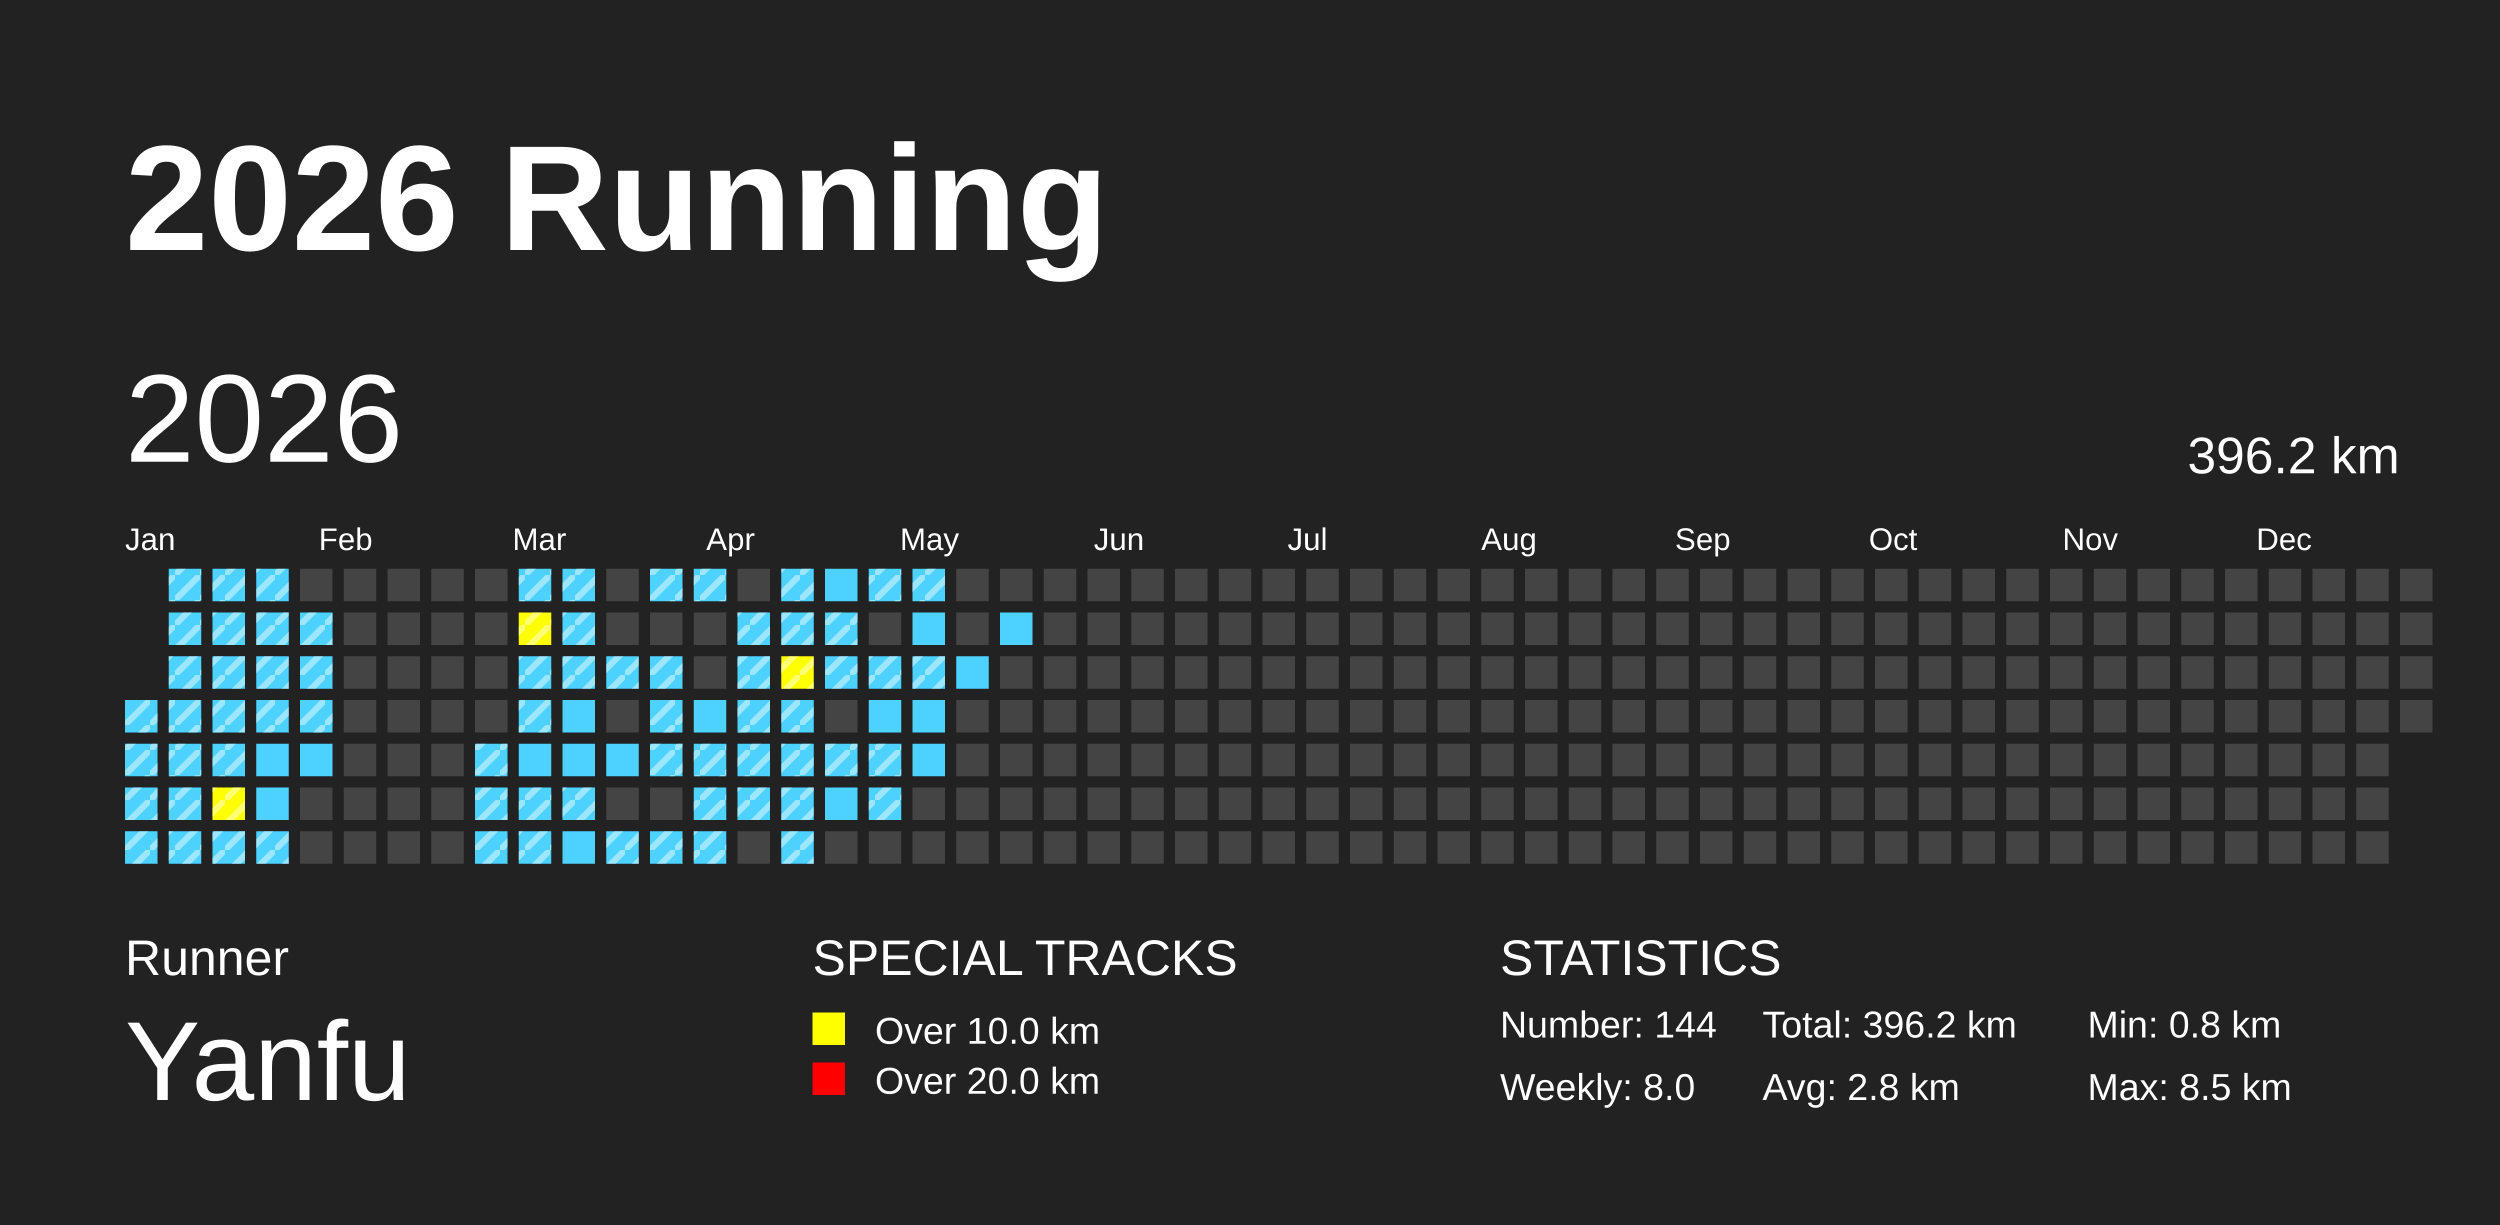
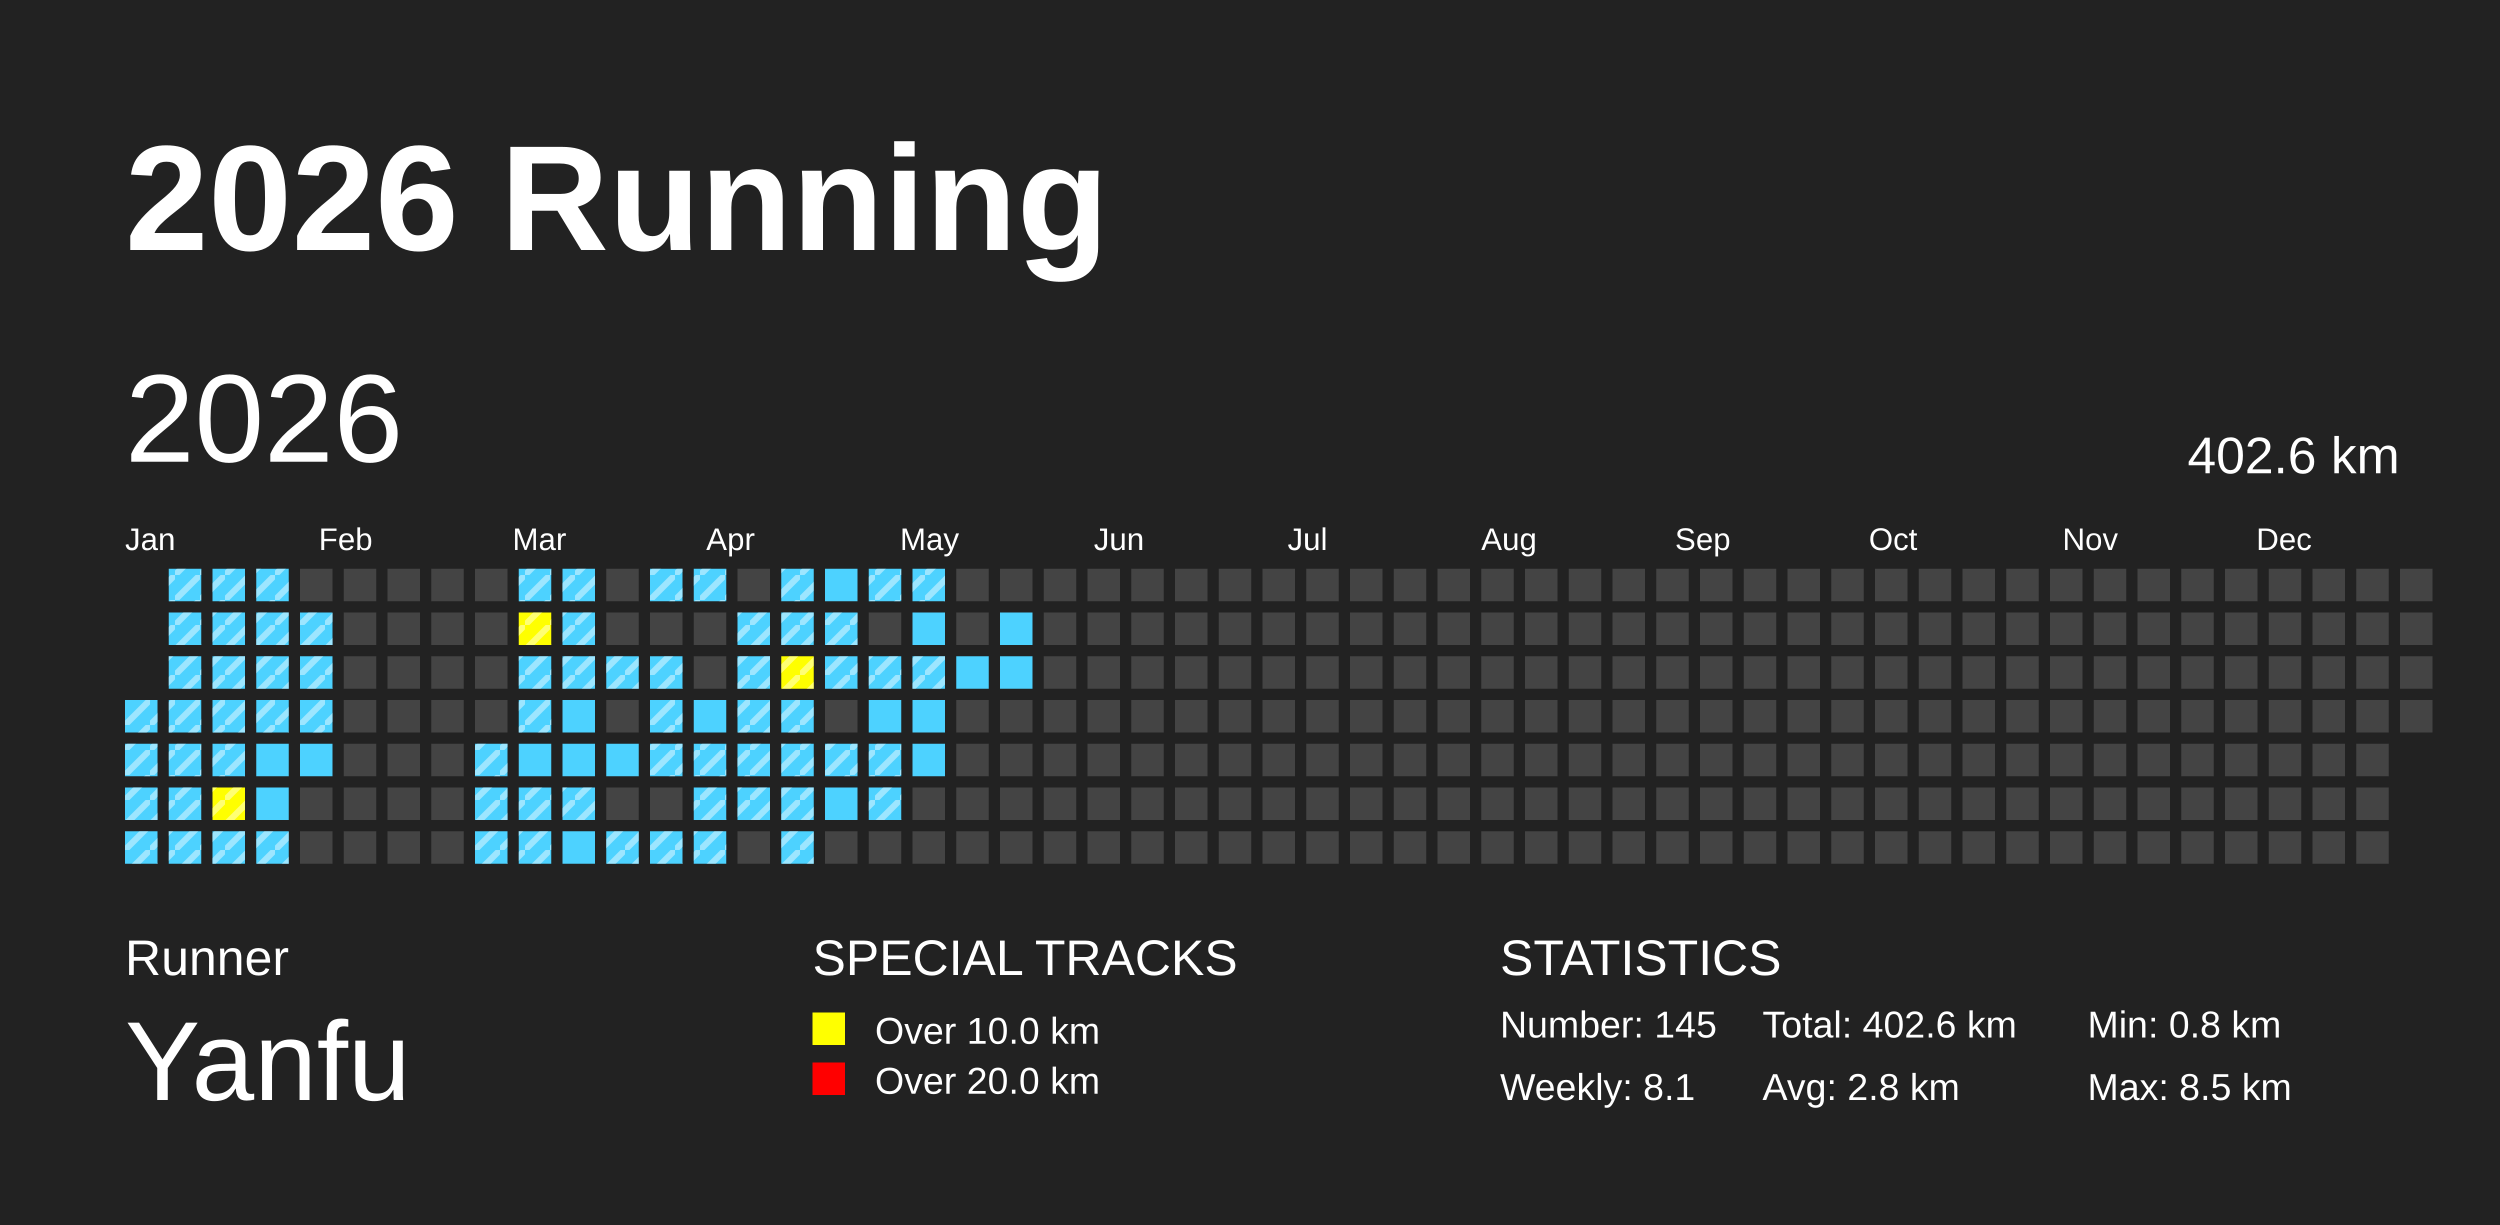
<svg xmlns="http://www.w3.org/2000/svg" baseProfile="full" height="98mm" version="1.1" viewBox="0,0,200,98" width="200mm">
  <defs>
    <pattern height="2" id="indoor-stripe" patternUnits="userSpaceOnUse" width="2">
      <line stroke="white" stroke-opacity="0.45" stroke-width="0.5" x1="0" x2="2" y1="2" y2="0" />
    </pattern>
  </defs>
  <rect fill="#222222" height="98" width="200" x="0" y="0" />
  <text fill="#FFFFFF" style="font-size:12px; font-family:Arial; font-weight:bold;" x="10" y="20">2026 Running</text>
  <text fill="#FFFFFF" style="font-size:4px; font-family:Arial" x="10" y="78">Runner</text>
  <text fill="#FFFFFF" style="font-size:9px; font-family:Arial" x="10" y="88">Yanfu</text>
  <text fill="#FFFFFF" style="font-size:4px; font-family:Arial" x="65" y="78">SPECIAL TRACKS</text>
  <rect fill="yellow" height="2.6" width="2.6" x="65" y="81" />
  <text fill="#FFFFFF" style="font-size:3px; font-family:Arial" x="70" y="83.5">Over 10.0 km</text>
  <rect fill="red" height="2.6" width="2.6" x="65" y="85" />
  <text fill="#FFFFFF" style="font-size:3px; font-family:Arial" x="70" y="87.5">Over 20.0 km</text>
  <text fill="#FFFFFF" style="font-size:4px; font-family:Arial" x="120" y="78">STATISTICS</text>
-   <text fill="#FFFFFF" style="font-size:3px; font-family:Arial" x="120" y="83">Number: 144</text>
-   <text fill="#FFFFFF" style="font-size:3px; font-family:Arial" x="120" y="88">Weekly: 8.0</text>
-   <text fill="#FFFFFF" style="font-size:3px; font-family:Arial" x="141" y="83">Total: 396.2 km</text>
+   <text fill="#FFFFFF" style="font-size:3px; font-family:Arial" x="120" y="83">Number: 145</text>
+   <text fill="#FFFFFF" style="font-size:3px; font-family:Arial" x="120" y="88">Weekly: 8.1</text>
+   <text fill="#FFFFFF" style="font-size:3px; font-family:Arial" x="141" y="83">Total: 402.6 km</text>
  <text fill="#FFFFFF" style="font-size:3px; font-family:Arial" x="141" y="88">Avg: 2.8 km</text>
  <text fill="#FFFFFF" style="font-size:3px; font-family:Arial" x="167" y="83">Min: 0.8 km</text>
  <text fill="#FFFFFF" style="font-size:3px; font-family:Arial" x="167" y="88">Max: 8.5 km</text>
  <text dominant-baseline="hanging" fill="#FFFFFF" style="font-size:10.0px; font-family:Arial;" x="10" y="30">2026</text>
-   <text dominant-baseline="hanging" fill="#FFFFFF" style="font-size:4.125px; font-family:Arial;" x="175" y="35">396.2 km</text>
+   <text dominant-baseline="hanging" fill="#FFFFFF" style="font-size:4.125px; font-family:Arial;" x="175" y="35">402.6 km</text>
  <text fill="#FFFFFF" style="font-size:2.5px; font-family:Arial" x="10.0" y="44">Jan</text>
  <text fill="#FFFFFF" style="font-size:2.5px; font-family:Arial" x="25.5" y="44">Feb</text>
  <text fill="#FFFFFF" style="font-size:2.5px; font-family:Arial" x="41.0" y="44">Mar</text>
  <text fill="#FFFFFF" style="font-size:2.5px; font-family:Arial" x="56.5" y="44">Apr</text>
  <text fill="#FFFFFF" style="font-size:2.5px; font-family:Arial" x="72.0" y="44">May</text>
  <text fill="#FFFFFF" style="font-size:2.5px; font-family:Arial" x="87.5" y="44">Jun</text>
  <text fill="#FFFFFF" style="font-size:2.5px; font-family:Arial" x="103.0" y="44">Jul</text>
  <text fill="#FFFFFF" style="font-size:2.5px; font-family:Arial" x="118.5" y="44">Aug</text>
  <text fill="#FFFFFF" style="font-size:2.5px; font-family:Arial" x="134.0" y="44">Sep</text>
  <text fill="#FFFFFF" style="font-size:2.5px; font-family:Arial" x="149.5" y="44">Oct</text>
  <text fill="#FFFFFF" style="font-size:2.5px; font-family:Arial" x="165.0" y="44">Nov</text>
  <text fill="#FFFFFF" style="font-size:2.5px; font-family:Arial" x="180.5" y="44">Dec</text>
  <rect fill="#4DD2FF" height="2.6" width="2.6" x="10.0" y="56.0" />
  <rect fill="url(#indoor-stripe)" height="2.6" width="2.6" x="10.0" y="56.0" />
  <rect fill="#4DD2FF" height="2.6" width="2.6" x="10.0" y="59.5" />
  <rect fill="url(#indoor-stripe)" height="2.6" width="2.6" x="10.0" y="59.5" />
  <rect fill="#4DD2FF" height="2.6" width="2.6" x="10.0" y="63.0" />
  <rect fill="url(#indoor-stripe)" height="2.6" width="2.6" x="10.0" y="63.0" />
  <rect fill="#4DD2FF" height="2.6" width="2.6" x="10.0" y="66.5" />
  <rect fill="url(#indoor-stripe)" height="2.6" width="2.6" x="10.0" y="66.5" />
  <rect fill="#4DD2FF" height="2.6" width="2.6" x="13.5" y="45.5" />
  <rect fill="url(#indoor-stripe)" height="2.6" width="2.6" x="13.5" y="45.5" />
  <rect fill="#4DD2FF" height="2.6" width="2.6" x="13.5" y="49.0" />
  <rect fill="url(#indoor-stripe)" height="2.6" width="2.6" x="13.5" y="49.0" />
  <rect fill="#4DD2FF" height="2.6" width="2.6" x="13.5" y="52.5" />
  <rect fill="url(#indoor-stripe)" height="2.6" width="2.6" x="13.5" y="52.5" />
  <rect fill="#4DD2FF" height="2.6" width="2.6" x="13.5" y="56.0" />
  <rect fill="url(#indoor-stripe)" height="2.6" width="2.6" x="13.5" y="56.0" />
  <rect fill="#4DD2FF" height="2.6" width="2.6" x="13.5" y="59.5" />
  <rect fill="url(#indoor-stripe)" height="2.6" width="2.6" x="13.5" y="59.5" />
  <rect fill="#4DD2FF" height="2.6" width="2.6" x="13.5" y="63.0" />
  <rect fill="url(#indoor-stripe)" height="2.6" width="2.6" x="13.5" y="63.0" />
  <rect fill="#4DD2FF" height="2.6" width="2.6" x="13.5" y="66.5" />
  <rect fill="url(#indoor-stripe)" height="2.6" width="2.6" x="13.5" y="66.5" />
  <rect fill="#4DD2FF" height="2.6" width="2.6" x="17.0" y="45.5" />
  <rect fill="url(#indoor-stripe)" height="2.6" width="2.6" x="17.0" y="45.5" />
  <rect fill="#4DD2FF" height="2.6" width="2.6" x="17.0" y="49.0" />
  <rect fill="url(#indoor-stripe)" height="2.6" width="2.6" x="17.0" y="49.0" />
  <rect fill="#4DD2FF" height="2.6" width="2.6" x="17.0" y="52.5" />
  <rect fill="url(#indoor-stripe)" height="2.6" width="2.6" x="17.0" y="52.5" />
  <rect fill="#4DD2FF" height="2.6" width="2.6" x="17.0" y="56.0" />
  <rect fill="url(#indoor-stripe)" height="2.6" width="2.6" x="17.0" y="56.0" />
  <rect fill="#4DD2FF" height="2.6" width="2.6" x="17.0" y="59.5" />
  <rect fill="url(#indoor-stripe)" height="2.6" width="2.6" x="17.0" y="59.5" />
  <rect fill="yellow" height="2.6" width="2.6" x="17.0" y="63.0" />
  <rect fill="url(#indoor-stripe)" height="2.6" width="2.6" x="17.0" y="63.0" />
  <rect fill="#4DD2FF" height="2.6" width="2.6" x="17.0" y="66.5" />
  <rect fill="url(#indoor-stripe)" height="2.6" width="2.6" x="17.0" y="66.5" />
  <rect fill="#4DD2FF" height="2.6" width="2.6" x="20.5" y="45.5" />
  <rect fill="url(#indoor-stripe)" height="2.6" width="2.6" x="20.5" y="45.5" />
  <rect fill="#4DD2FF" height="2.6" width="2.6" x="20.5" y="49.0" />
  <rect fill="url(#indoor-stripe)" height="2.6" width="2.6" x="20.5" y="49.0" />
  <rect fill="#4DD2FF" height="2.6" width="2.6" x="20.5" y="52.5" />
  <rect fill="url(#indoor-stripe)" height="2.6" width="2.6" x="20.5" y="52.5" />
  <rect fill="#4DD2FF" height="2.6" width="2.6" x="20.5" y="56.0" />
  <rect fill="url(#indoor-stripe)" height="2.6" width="2.6" x="20.5" y="56.0" />
  <rect fill="#4DD2FF" height="2.6" width="2.6" x="20.5" y="59.5" />
  <rect fill="#4DD2FF" height="2.6" width="2.6" x="20.5" y="63.0" />
  <rect fill="#4DD2FF" height="2.6" width="2.6" x="20.5" y="66.5" />
  <rect fill="url(#indoor-stripe)" height="2.6" width="2.6" x="20.5" y="66.5" />
  <rect fill="#444444" height="2.6" width="2.6" x="24.0" y="45.5" />
  <rect fill="#4DD2FF" height="2.6" width="2.6" x="24.0" y="49.0" />
  <rect fill="url(#indoor-stripe)" height="2.6" width="2.6" x="24.0" y="49.0" />
  <rect fill="#4DD2FF" height="2.6" width="2.6" x="24.0" y="52.5" />
  <rect fill="url(#indoor-stripe)" height="2.6" width="2.6" x="24.0" y="52.5" />
  <rect fill="#4DD2FF" height="2.6" width="2.6" x="24.0" y="56.0" />
  <rect fill="url(#indoor-stripe)" height="2.6" width="2.6" x="24.0" y="56.0" />
  <rect fill="#4DD2FF" height="2.6" width="2.6" x="24.0" y="59.5" />
  <rect fill="#444444" height="2.6" width="2.6" x="24.0" y="63.0" />
  <rect fill="#444444" height="2.6" width="2.6" x="24.0" y="66.5" />
  <rect fill="#444444" height="2.6" width="2.6" x="27.5" y="45.5" />
  <rect fill="#444444" height="2.6" width="2.6" x="27.5" y="49.0" />
  <rect fill="#444444" height="2.6" width="2.6" x="27.5" y="52.5" />
  <rect fill="#444444" height="2.6" width="2.6" x="27.5" y="56.0" />
  <rect fill="#444444" height="2.6" width="2.6" x="27.5" y="59.5" />
  <rect fill="#444444" height="2.6" width="2.6" x="27.5" y="63.0" />
  <rect fill="#444444" height="2.6" width="2.6" x="27.5" y="66.5" />
  <rect fill="#444444" height="2.6" width="2.6" x="31.0" y="45.5" />
  <rect fill="#444444" height="2.6" width="2.6" x="31.0" y="49.0" />
  <rect fill="#444444" height="2.6" width="2.6" x="31.0" y="52.5" />
  <rect fill="#444444" height="2.6" width="2.6" x="31.0" y="56.0" />
  <rect fill="#444444" height="2.6" width="2.6" x="31.0" y="59.5" />
  <rect fill="#444444" height="2.6" width="2.6" x="31.0" y="63.0" />
  <rect fill="#444444" height="2.6" width="2.6" x="31.0" y="66.5" />
  <rect fill="#444444" height="2.6" width="2.6" x="34.5" y="45.5" />
  <rect fill="#444444" height="2.6" width="2.6" x="34.5" y="49.0" />
  <rect fill="#444444" height="2.6" width="2.6" x="34.5" y="52.5" />
  <rect fill="#444444" height="2.6" width="2.6" x="34.5" y="56.0" />
  <rect fill="#444444" height="2.6" width="2.6" x="34.5" y="59.5" />
  <rect fill="#444444" height="2.6" width="2.6" x="34.5" y="63.0" />
  <rect fill="#444444" height="2.6" width="2.6" x="34.5" y="66.5" />
  <rect fill="#444444" height="2.6" width="2.6" x="38.0" y="45.5" />
  <rect fill="#444444" height="2.6" width="2.6" x="38.0" y="49.0" />
  <rect fill="#444444" height="2.6" width="2.6" x="38.0" y="52.5" />
  <rect fill="#444444" height="2.6" width="2.6" x="38.0" y="56.0" />
  <rect fill="#4DD2FF" height="2.6" width="2.6" x="38.0" y="59.5" />
  <rect fill="url(#indoor-stripe)" height="2.6" width="2.6" x="38.0" y="59.5" />
  <rect fill="#4DD2FF" height="2.6" width="2.6" x="38.0" y="63.0" />
  <rect fill="url(#indoor-stripe)" height="2.6" width="2.6" x="38.0" y="63.0" />
  <rect fill="#4DD2FF" height="2.6" width="2.6" x="38.0" y="66.5" />
  <rect fill="url(#indoor-stripe)" height="2.6" width="2.6" x="38.0" y="66.5" />
  <rect fill="#4DD2FF" height="2.6" width="2.6" x="41.5" y="45.5" />
  <rect fill="url(#indoor-stripe)" height="2.6" width="2.6" x="41.5" y="45.5" />
  <rect fill="yellow" height="2.6" width="2.6" x="41.5" y="49.0" />
  <rect fill="url(#indoor-stripe)" height="2.6" width="2.6" x="41.5" y="49.0" />
  <rect fill="#4DD2FF" height="2.6" width="2.6" x="41.5" y="52.5" />
  <rect fill="url(#indoor-stripe)" height="2.6" width="2.6" x="41.5" y="52.5" />
  <rect fill="#4DD2FF" height="2.6" width="2.6" x="41.5" y="56.0" />
  <rect fill="url(#indoor-stripe)" height="2.6" width="2.6" x="41.5" y="56.0" />
  <rect fill="#4DD2FF" height="2.6" width="2.6" x="41.5" y="59.5" />
  <rect fill="#4DD2FF" height="2.6" width="2.6" x="41.5" y="63.0" />
  <rect fill="url(#indoor-stripe)" height="2.6" width="2.6" x="41.5" y="63.0" />
  <rect fill="#4DD2FF" height="2.6" width="2.6" x="41.5" y="66.5" />
  <rect fill="url(#indoor-stripe)" height="2.6" width="2.6" x="41.5" y="66.5" />
  <rect fill="#4DD2FF" height="2.6" width="2.6" x="45.0" y="45.5" />
  <rect fill="url(#indoor-stripe)" height="2.6" width="2.6" x="45.0" y="45.5" />
  <rect fill="#4DD2FF" height="2.6" width="2.6" x="45.0" y="49.0" />
  <rect fill="url(#indoor-stripe)" height="2.6" width="2.6" x="45.0" y="49.0" />
  <rect fill="#4DD2FF" height="2.6" width="2.6" x="45.0" y="52.5" />
  <rect fill="url(#indoor-stripe)" height="2.6" width="2.6" x="45.0" y="52.5" />
  <rect fill="#4DD2FF" height="2.6" width="2.6" x="45.0" y="56.0" />
  <rect fill="#4DD2FF" height="2.6" width="2.6" x="45.0" y="59.5" />
  <rect fill="#4DD2FF" height="2.6" width="2.6" x="45.0" y="63.0" />
  <rect fill="url(#indoor-stripe)" height="2.6" width="2.6" x="45.0" y="63.0" />
  <rect fill="#4DD2FF" height="2.6" width="2.6" x="45.0" y="66.5" />
  <rect fill="#444444" height="2.6" width="2.6" x="48.5" y="45.5" />
  <rect fill="#444444" height="2.6" width="2.6" x="48.5" y="49.0" />
  <rect fill="#4DD2FF" height="2.6" width="2.6" x="48.5" y="52.5" />
  <rect fill="url(#indoor-stripe)" height="2.6" width="2.6" x="48.5" y="52.5" />
  <rect fill="#444444" height="2.6" width="2.6" x="48.5" y="56.0" />
  <rect fill="#4DD2FF" height="2.6" width="2.6" x="48.5" y="59.5" />
  <rect fill="#444444" height="2.6" width="2.6" x="48.5" y="63.0" />
  <rect fill="#4DD2FF" height="2.6" width="2.6" x="48.5" y="66.5" />
  <rect fill="url(#indoor-stripe)" height="2.6" width="2.6" x="48.5" y="66.5" />
  <rect fill="#4DD2FF" height="2.6" width="2.6" x="52.0" y="45.5" />
  <rect fill="url(#indoor-stripe)" height="2.6" width="2.6" x="52.0" y="45.5" />
  <rect fill="#444444" height="2.6" width="2.6" x="52.0" y="49.0" />
  <rect fill="#4DD2FF" height="2.6" width="2.6" x="52.0" y="52.5" />
  <rect fill="url(#indoor-stripe)" height="2.6" width="2.6" x="52.0" y="52.5" />
  <rect fill="#4DD2FF" height="2.6" width="2.6" x="52.0" y="56.0" />
  <rect fill="url(#indoor-stripe)" height="2.6" width="2.6" x="52.0" y="56.0" />
  <rect fill="#4DD2FF" height="2.6" width="2.6" x="52.0" y="59.5" />
  <rect fill="url(#indoor-stripe)" height="2.6" width="2.6" x="52.0" y="59.5" />
  <rect fill="#444444" height="2.6" width="2.6" x="52.0" y="63.0" />
  <rect fill="#4DD2FF" height="2.6" width="2.6" x="52.0" y="66.5" />
  <rect fill="url(#indoor-stripe)" height="2.6" width="2.6" x="52.0" y="66.5" />
  <rect fill="#4DD2FF" height="2.6" width="2.6" x="55.5" y="45.5" />
  <rect fill="url(#indoor-stripe)" height="2.6" width="2.6" x="55.5" y="45.5" />
  <rect fill="#444444" height="2.6" width="2.6" x="55.5" y="49.0" />
  <rect fill="#444444" height="2.6" width="2.6" x="55.5" y="52.5" />
  <rect fill="#4DD2FF" height="2.6" width="2.6" x="55.5" y="56.0" />
  <rect fill="#4DD2FF" height="2.6" width="2.6" x="55.5" y="59.5" />
  <rect fill="url(#indoor-stripe)" height="2.6" width="2.6" x="55.5" y="59.5" />
  <rect fill="#4DD2FF" height="2.6" width="2.6" x="55.5" y="63.0" />
  <rect fill="url(#indoor-stripe)" height="2.6" width="2.6" x="55.5" y="63.0" />
  <rect fill="#4DD2FF" height="2.6" width="2.6" x="55.5" y="66.5" />
  <rect fill="url(#indoor-stripe)" height="2.6" width="2.6" x="55.5" y="66.5" />
  <rect fill="#444444" height="2.6" width="2.6" x="59.0" y="45.5" />
  <rect fill="#4DD2FF" height="2.6" width="2.6" x="59.0" y="49.0" />
  <rect fill="url(#indoor-stripe)" height="2.6" width="2.6" x="59.0" y="49.0" />
  <rect fill="#4DD2FF" height="2.6" width="2.6" x="59.0" y="52.5" />
  <rect fill="url(#indoor-stripe)" height="2.6" width="2.6" x="59.0" y="52.5" />
  <rect fill="#4DD2FF" height="2.6" width="2.6" x="59.0" y="56.0" />
  <rect fill="url(#indoor-stripe)" height="2.6" width="2.6" x="59.0" y="56.0" />
  <rect fill="#4DD2FF" height="2.6" width="2.6" x="59.0" y="59.5" />
  <rect fill="url(#indoor-stripe)" height="2.6" width="2.6" x="59.0" y="59.5" />
  <rect fill="#4DD2FF" height="2.6" width="2.6" x="59.0" y="63.0" />
  <rect fill="url(#indoor-stripe)" height="2.6" width="2.6" x="59.0" y="63.0" />
  <rect fill="#444444" height="2.6" width="2.6" x="59.0" y="66.5" />
  <rect fill="#4DD2FF" height="2.6" width="2.6" x="62.5" y="45.5" />
  <rect fill="url(#indoor-stripe)" height="2.6" width="2.6" x="62.5" y="45.5" />
  <rect fill="#4DD2FF" height="2.6" width="2.6" x="62.5" y="49.0" />
  <rect fill="url(#indoor-stripe)" height="2.6" width="2.6" x="62.5" y="49.0" />
  <rect fill="yellow" height="2.6" width="2.6" x="62.5" y="52.5" />
  <rect fill="url(#indoor-stripe)" height="2.6" width="2.6" x="62.5" y="52.5" />
  <rect fill="#4DD2FF" height="2.6" width="2.6" x="62.5" y="56.0" />
  <rect fill="url(#indoor-stripe)" height="2.6" width="2.6" x="62.5" y="56.0" />
  <rect fill="#4DD2FF" height="2.6" width="2.6" x="62.5" y="59.5" />
  <rect fill="url(#indoor-stripe)" height="2.6" width="2.6" x="62.5" y="59.5" />
  <rect fill="#4DD2FF" height="2.6" width="2.6" x="62.5" y="63.0" />
  <rect fill="url(#indoor-stripe)" height="2.6" width="2.6" x="62.5" y="63.0" />
  <rect fill="#4DD2FF" height="2.6" width="2.6" x="62.5" y="66.5" />
  <rect fill="url(#indoor-stripe)" height="2.6" width="2.6" x="62.5" y="66.5" />
  <rect fill="#4DD2FF" height="2.6" width="2.6" x="66.0" y="45.5" />
  <rect fill="#4DD2FF" height="2.6" width="2.6" x="66.0" y="49.0" />
  <rect fill="url(#indoor-stripe)" height="2.6" width="2.6" x="66.0" y="49.0" />
  <rect fill="#4DD2FF" height="2.6" width="2.6" x="66.0" y="52.5" />
  <rect fill="url(#indoor-stripe)" height="2.6" width="2.6" x="66.0" y="52.5" />
  <rect fill="#444444" height="2.6" width="2.6" x="66.0" y="56.0" />
  <rect fill="#4DD2FF" height="2.6" width="2.6" x="66.0" y="59.5" />
  <rect fill="url(#indoor-stripe)" height="2.6" width="2.6" x="66.0" y="59.5" />
  <rect fill="#4DD2FF" height="2.6" width="2.6" x="66.0" y="63.0" />
  <rect fill="#444444" height="2.6" width="2.6" x="66.0" y="66.5" />
  <rect fill="#4DD2FF" height="2.6" width="2.6" x="69.5" y="45.5" />
  <rect fill="url(#indoor-stripe)" height="2.6" width="2.6" x="69.5" y="45.5" />
  <rect fill="#444444" height="2.6" width="2.6" x="69.5" y="49.0" />
  <rect fill="#4DD2FF" height="2.6" width="2.6" x="69.5" y="52.5" />
  <rect fill="url(#indoor-stripe)" height="2.6" width="2.6" x="69.5" y="52.5" />
  <rect fill="#4DD2FF" height="2.6" width="2.6" x="69.5" y="56.0" />
  <rect fill="#4DD2FF" height="2.6" width="2.6" x="69.5" y="59.5" />
  <rect fill="url(#indoor-stripe)" height="2.6" width="2.6" x="69.5" y="59.5" />
  <rect fill="#4DD2FF" height="2.6" width="2.6" x="69.5" y="63.0" />
  <rect fill="url(#indoor-stripe)" height="2.6" width="2.6" x="69.5" y="63.0" />
  <rect fill="#444444" height="2.6" width="2.6" x="69.5" y="66.5" />
  <rect fill="#4DD2FF" height="2.6" width="2.6" x="73.0" y="45.5" />
  <rect fill="url(#indoor-stripe)" height="2.6" width="2.6" x="73.0" y="45.5" />
  <rect fill="#4DD2FF" height="2.6" width="2.6" x="73.0" y="49.0" />
  <rect fill="#4DD2FF" height="2.6" width="2.6" x="73.0" y="52.5" />
  <rect fill="url(#indoor-stripe)" height="2.6" width="2.6" x="73.0" y="52.5" />
  <rect fill="#4DD2FF" height="2.6" width="2.6" x="73.0" y="56.0" />
  <rect fill="#4DD2FF" height="2.6" width="2.6" x="73.0" y="59.5" />
  <rect fill="#444444" height="2.6" width="2.6" x="73.0" y="63.0" />
  <rect fill="#444444" height="2.6" width="2.6" x="73.0" y="66.5" />
  <rect fill="#444444" height="2.6" width="2.6" x="76.5" y="45.5" />
  <rect fill="#444444" height="2.6" width="2.6" x="76.5" y="49.0" />
  <rect fill="#4DD2FF" height="2.6" width="2.6" x="76.5" y="52.5" />
  <rect fill="#444444" height="2.6" width="2.6" x="76.5" y="56.0" />
  <rect fill="#444444" height="2.6" width="2.6" x="76.5" y="59.5" />
  <rect fill="#444444" height="2.6" width="2.6" x="76.5" y="63.0" />
  <rect fill="#444444" height="2.6" width="2.6" x="76.5" y="66.5" />
  <rect fill="#444444" height="2.6" width="2.6" x="80.0" y="45.5" />
  <rect fill="#4DD2FF" height="2.6" width="2.6" x="80.0" y="49.0" />
-   <rect fill="#444444" height="2.6" width="2.6" x="80.0" y="52.5" />
+   <rect fill="#4DD2FF" height="2.6" width="2.6" x="80.0" y="52.5" />
  <rect fill="#444444" height="2.6" width="2.6" x="80.0" y="56.0" />
  <rect fill="#444444" height="2.6" width="2.6" x="80.0" y="59.5" />
  <rect fill="#444444" height="2.6" width="2.6" x="80.0" y="63.0" />
  <rect fill="#444444" height="2.6" width="2.6" x="80.0" y="66.5" />
  <rect fill="#444444" height="2.6" width="2.6" x="83.5" y="45.5" />
  <rect fill="#444444" height="2.6" width="2.6" x="83.5" y="49.0" />
  <rect fill="#444444" height="2.6" width="2.6" x="83.5" y="52.5" />
  <rect fill="#444444" height="2.6" width="2.6" x="83.5" y="56.0" />
  <rect fill="#444444" height="2.6" width="2.6" x="83.5" y="59.5" />
  <rect fill="#444444" height="2.6" width="2.6" x="83.5" y="63.0" />
  <rect fill="#444444" height="2.6" width="2.6" x="83.5" y="66.5" />
  <rect fill="#444444" height="2.6" width="2.6" x="87.0" y="45.5" />
  <rect fill="#444444" height="2.6" width="2.6" x="87.0" y="49.0" />
  <rect fill="#444444" height="2.6" width="2.6" x="87.0" y="52.5" />
  <rect fill="#444444" height="2.6" width="2.6" x="87.0" y="56.0" />
  <rect fill="#444444" height="2.6" width="2.6" x="87.0" y="59.5" />
  <rect fill="#444444" height="2.6" width="2.6" x="87.0" y="63.0" />
  <rect fill="#444444" height="2.6" width="2.6" x="87.0" y="66.5" />
  <rect fill="#444444" height="2.6" width="2.6" x="90.5" y="45.5" />
  <rect fill="#444444" height="2.6" width="2.6" x="90.5" y="49.0" />
  <rect fill="#444444" height="2.6" width="2.6" x="90.5" y="52.5" />
  <rect fill="#444444" height="2.6" width="2.6" x="90.5" y="56.0" />
  <rect fill="#444444" height="2.6" width="2.6" x="90.5" y="59.5" />
  <rect fill="#444444" height="2.6" width="2.6" x="90.5" y="63.0" />
  <rect fill="#444444" height="2.6" width="2.6" x="90.5" y="66.5" />
  <rect fill="#444444" height="2.6" width="2.6" x="94.0" y="45.5" />
  <rect fill="#444444" height="2.6" width="2.6" x="94.0" y="49.0" />
  <rect fill="#444444" height="2.6" width="2.6" x="94.0" y="52.5" />
  <rect fill="#444444" height="2.6" width="2.6" x="94.0" y="56.0" />
  <rect fill="#444444" height="2.6" width="2.6" x="94.0" y="59.5" />
  <rect fill="#444444" height="2.6" width="2.6" x="94.0" y="63.0" />
  <rect fill="#444444" height="2.6" width="2.6" x="94.0" y="66.5" />
  <rect fill="#444444" height="2.6" width="2.6" x="97.5" y="45.5" />
  <rect fill="#444444" height="2.6" width="2.6" x="97.5" y="49.0" />
  <rect fill="#444444" height="2.6" width="2.6" x="97.5" y="52.5" />
  <rect fill="#444444" height="2.6" width="2.6" x="97.5" y="56.0" />
  <rect fill="#444444" height="2.6" width="2.6" x="97.5" y="59.5" />
  <rect fill="#444444" height="2.6" width="2.6" x="97.5" y="63.0" />
  <rect fill="#444444" height="2.6" width="2.6" x="97.5" y="66.5" />
  <rect fill="#444444" height="2.6" width="2.6" x="101.0" y="45.5" />
  <rect fill="#444444" height="2.6" width="2.6" x="101.0" y="49.0" />
  <rect fill="#444444" height="2.6" width="2.6" x="101.0" y="52.5" />
  <rect fill="#444444" height="2.6" width="2.6" x="101.0" y="56.0" />
  <rect fill="#444444" height="2.6" width="2.6" x="101.0" y="59.5" />
  <rect fill="#444444" height="2.6" width="2.6" x="101.0" y="63.0" />
  <rect fill="#444444" height="2.6" width="2.6" x="101.0" y="66.5" />
  <rect fill="#444444" height="2.6" width="2.6" x="104.5" y="45.5" />
  <rect fill="#444444" height="2.6" width="2.6" x="104.5" y="49.0" />
  <rect fill="#444444" height="2.6" width="2.6" x="104.5" y="52.5" />
  <rect fill="#444444" height="2.6" width="2.6" x="104.5" y="56.0" />
  <rect fill="#444444" height="2.6" width="2.6" x="104.5" y="59.5" />
  <rect fill="#444444" height="2.6" width="2.6" x="104.5" y="63.0" />
  <rect fill="#444444" height="2.6" width="2.6" x="104.5" y="66.5" />
  <rect fill="#444444" height="2.6" width="2.6" x="108.0" y="45.5" />
  <rect fill="#444444" height="2.6" width="2.6" x="108.0" y="49.0" />
  <rect fill="#444444" height="2.6" width="2.6" x="108.0" y="52.5" />
  <rect fill="#444444" height="2.6" width="2.6" x="108.0" y="56.0" />
  <rect fill="#444444" height="2.6" width="2.6" x="108.0" y="59.5" />
  <rect fill="#444444" height="2.6" width="2.6" x="108.0" y="63.0" />
  <rect fill="#444444" height="2.6" width="2.6" x="108.0" y="66.5" />
  <rect fill="#444444" height="2.6" width="2.6" x="111.5" y="45.5" />
  <rect fill="#444444" height="2.6" width="2.6" x="111.5" y="49.0" />
  <rect fill="#444444" height="2.6" width="2.6" x="111.5" y="52.5" />
  <rect fill="#444444" height="2.6" width="2.6" x="111.5" y="56.0" />
  <rect fill="#444444" height="2.6" width="2.6" x="111.5" y="59.5" />
  <rect fill="#444444" height="2.6" width="2.6" x="111.5" y="63.0" />
  <rect fill="#444444" height="2.6" width="2.6" x="111.5" y="66.5" />
  <rect fill="#444444" height="2.6" width="2.6" x="115.0" y="45.5" />
  <rect fill="#444444" height="2.6" width="2.6" x="115.0" y="49.0" />
  <rect fill="#444444" height="2.6" width="2.6" x="115.0" y="52.5" />
  <rect fill="#444444" height="2.6" width="2.6" x="115.0" y="56.0" />
  <rect fill="#444444" height="2.6" width="2.6" x="115.0" y="59.5" />
  <rect fill="#444444" height="2.6" width="2.6" x="115.0" y="63.0" />
  <rect fill="#444444" height="2.6" width="2.6" x="115.0" y="66.5" />
  <rect fill="#444444" height="2.6" width="2.6" x="118.5" y="45.5" />
  <rect fill="#444444" height="2.6" width="2.6" x="118.5" y="49.0" />
  <rect fill="#444444" height="2.6" width="2.6" x="118.5" y="52.5" />
  <rect fill="#444444" height="2.6" width="2.6" x="118.5" y="56.0" />
  <rect fill="#444444" height="2.6" width="2.6" x="118.5" y="59.5" />
  <rect fill="#444444" height="2.6" width="2.6" x="118.5" y="63.0" />
  <rect fill="#444444" height="2.6" width="2.6" x="118.5" y="66.5" />
  <rect fill="#444444" height="2.6" width="2.6" x="122.0" y="45.5" />
  <rect fill="#444444" height="2.6" width="2.6" x="122.0" y="49.0" />
  <rect fill="#444444" height="2.6" width="2.6" x="122.0" y="52.5" />
  <rect fill="#444444" height="2.6" width="2.6" x="122.0" y="56.0" />
  <rect fill="#444444" height="2.6" width="2.6" x="122.0" y="59.5" />
  <rect fill="#444444" height="2.6" width="2.6" x="122.0" y="63.0" />
  <rect fill="#444444" height="2.6" width="2.6" x="122.0" y="66.5" />
  <rect fill="#444444" height="2.6" width="2.6" x="125.5" y="45.5" />
  <rect fill="#444444" height="2.6" width="2.6" x="125.5" y="49.0" />
  <rect fill="#444444" height="2.6" width="2.6" x="125.5" y="52.5" />
  <rect fill="#444444" height="2.6" width="2.6" x="125.5" y="56.0" />
  <rect fill="#444444" height="2.6" width="2.6" x="125.5" y="59.5" />
  <rect fill="#444444" height="2.6" width="2.6" x="125.5" y="63.0" />
  <rect fill="#444444" height="2.6" width="2.6" x="125.5" y="66.5" />
  <rect fill="#444444" height="2.6" width="2.6" x="129.0" y="45.5" />
  <rect fill="#444444" height="2.6" width="2.6" x="129.0" y="49.0" />
  <rect fill="#444444" height="2.6" width="2.6" x="129.0" y="52.5" />
  <rect fill="#444444" height="2.6" width="2.6" x="129.0" y="56.0" />
  <rect fill="#444444" height="2.6" width="2.6" x="129.0" y="59.5" />
  <rect fill="#444444" height="2.6" width="2.6" x="129.0" y="63.0" />
  <rect fill="#444444" height="2.6" width="2.6" x="129.0" y="66.5" />
  <rect fill="#444444" height="2.6" width="2.6" x="132.5" y="45.5" />
  <rect fill="#444444" height="2.6" width="2.6" x="132.5" y="49.0" />
  <rect fill="#444444" height="2.6" width="2.6" x="132.5" y="52.5" />
  <rect fill="#444444" height="2.6" width="2.6" x="132.5" y="56.0" />
  <rect fill="#444444" height="2.6" width="2.6" x="132.5" y="59.5" />
  <rect fill="#444444" height="2.6" width="2.6" x="132.5" y="63.0" />
  <rect fill="#444444" height="2.6" width="2.6" x="132.5" y="66.5" />
  <rect fill="#444444" height="2.6" width="2.6" x="136.0" y="45.5" />
  <rect fill="#444444" height="2.6" width="2.6" x="136.0" y="49.0" />
  <rect fill="#444444" height="2.6" width="2.6" x="136.0" y="52.5" />
  <rect fill="#444444" height="2.6" width="2.6" x="136.0" y="56.0" />
  <rect fill="#444444" height="2.6" width="2.6" x="136.0" y="59.5" />
  <rect fill="#444444" height="2.6" width="2.6" x="136.0" y="63.0" />
  <rect fill="#444444" height="2.6" width="2.6" x="136.0" y="66.5" />
  <rect fill="#444444" height="2.6" width="2.6" x="139.5" y="45.5" />
  <rect fill="#444444" height="2.6" width="2.6" x="139.5" y="49.0" />
  <rect fill="#444444" height="2.6" width="2.6" x="139.5" y="52.5" />
  <rect fill="#444444" height="2.6" width="2.6" x="139.5" y="56.0" />
  <rect fill="#444444" height="2.6" width="2.6" x="139.5" y="59.5" />
  <rect fill="#444444" height="2.6" width="2.6" x="139.5" y="63.0" />
  <rect fill="#444444" height="2.6" width="2.6" x="139.5" y="66.5" />
  <rect fill="#444444" height="2.6" width="2.6" x="143.0" y="45.5" />
  <rect fill="#444444" height="2.6" width="2.6" x="143.0" y="49.0" />
  <rect fill="#444444" height="2.6" width="2.6" x="143.0" y="52.5" />
  <rect fill="#444444" height="2.6" width="2.6" x="143.0" y="56.0" />
  <rect fill="#444444" height="2.6" width="2.6" x="143.0" y="59.5" />
  <rect fill="#444444" height="2.6" width="2.6" x="143.0" y="63.0" />
  <rect fill="#444444" height="2.6" width="2.6" x="143.0" y="66.5" />
  <rect fill="#444444" height="2.6" width="2.6" x="146.5" y="45.5" />
  <rect fill="#444444" height="2.6" width="2.6" x="146.5" y="49.0" />
  <rect fill="#444444" height="2.6" width="2.6" x="146.5" y="52.5" />
  <rect fill="#444444" height="2.6" width="2.6" x="146.5" y="56.0" />
  <rect fill="#444444" height="2.6" width="2.6" x="146.5" y="59.5" />
  <rect fill="#444444" height="2.6" width="2.6" x="146.5" y="63.0" />
  <rect fill="#444444" height="2.6" width="2.6" x="146.5" y="66.5" />
  <rect fill="#444444" height="2.6" width="2.6" x="150.0" y="45.5" />
  <rect fill="#444444" height="2.6" width="2.6" x="150.0" y="49.0" />
  <rect fill="#444444" height="2.6" width="2.6" x="150.0" y="52.5" />
  <rect fill="#444444" height="2.6" width="2.6" x="150.0" y="56.0" />
  <rect fill="#444444" height="2.6" width="2.6" x="150.0" y="59.5" />
  <rect fill="#444444" height="2.6" width="2.6" x="150.0" y="63.0" />
  <rect fill="#444444" height="2.6" width="2.6" x="150.0" y="66.5" />
  <rect fill="#444444" height="2.6" width="2.6" x="153.5" y="45.5" />
  <rect fill="#444444" height="2.6" width="2.6" x="153.5" y="49.0" />
  <rect fill="#444444" height="2.6" width="2.6" x="153.5" y="52.5" />
  <rect fill="#444444" height="2.6" width="2.6" x="153.5" y="56.0" />
  <rect fill="#444444" height="2.6" width="2.6" x="153.5" y="59.5" />
  <rect fill="#444444" height="2.6" width="2.6" x="153.5" y="63.0" />
  <rect fill="#444444" height="2.6" width="2.6" x="153.5" y="66.5" />
  <rect fill="#444444" height="2.6" width="2.6" x="157.0" y="45.5" />
  <rect fill="#444444" height="2.6" width="2.6" x="157.0" y="49.0" />
  <rect fill="#444444" height="2.6" width="2.6" x="157.0" y="52.5" />
  <rect fill="#444444" height="2.6" width="2.6" x="157.0" y="56.0" />
  <rect fill="#444444" height="2.6" width="2.6" x="157.0" y="59.5" />
  <rect fill="#444444" height="2.6" width="2.6" x="157.0" y="63.0" />
  <rect fill="#444444" height="2.6" width="2.6" x="157.0" y="66.5" />
  <rect fill="#444444" height="2.6" width="2.6" x="160.5" y="45.5" />
  <rect fill="#444444" height="2.6" width="2.6" x="160.5" y="49.0" />
  <rect fill="#444444" height="2.6" width="2.6" x="160.5" y="52.5" />
  <rect fill="#444444" height="2.6" width="2.6" x="160.5" y="56.0" />
  <rect fill="#444444" height="2.6" width="2.6" x="160.5" y="59.5" />
  <rect fill="#444444" height="2.6" width="2.6" x="160.5" y="63.0" />
  <rect fill="#444444" height="2.6" width="2.6" x="160.5" y="66.5" />
  <rect fill="#444444" height="2.6" width="2.6" x="164.0" y="45.5" />
  <rect fill="#444444" height="2.6" width="2.6" x="164.0" y="49.0" />
  <rect fill="#444444" height="2.6" width="2.6" x="164.0" y="52.5" />
  <rect fill="#444444" height="2.6" width="2.6" x="164.0" y="56.0" />
  <rect fill="#444444" height="2.6" width="2.6" x="164.0" y="59.5" />
  <rect fill="#444444" height="2.6" width="2.6" x="164.0" y="63.0" />
  <rect fill="#444444" height="2.6" width="2.6" x="164.0" y="66.5" />
  <rect fill="#444444" height="2.6" width="2.6" x="167.5" y="45.5" />
  <rect fill="#444444" height="2.6" width="2.6" x="167.5" y="49.0" />
  <rect fill="#444444" height="2.6" width="2.6" x="167.5" y="52.5" />
  <rect fill="#444444" height="2.6" width="2.6" x="167.5" y="56.0" />
  <rect fill="#444444" height="2.6" width="2.6" x="167.5" y="59.5" />
  <rect fill="#444444" height="2.6" width="2.6" x="167.5" y="63.0" />
  <rect fill="#444444" height="2.6" width="2.6" x="167.5" y="66.5" />
  <rect fill="#444444" height="2.6" width="2.6" x="171.0" y="45.5" />
  <rect fill="#444444" height="2.6" width="2.6" x="171.0" y="49.0" />
  <rect fill="#444444" height="2.6" width="2.6" x="171.0" y="52.5" />
  <rect fill="#444444" height="2.6" width="2.6" x="171.0" y="56.0" />
  <rect fill="#444444" height="2.6" width="2.6" x="171.0" y="59.5" />
  <rect fill="#444444" height="2.6" width="2.6" x="171.0" y="63.0" />
  <rect fill="#444444" height="2.6" width="2.6" x="171.0" y="66.5" />
  <rect fill="#444444" height="2.6" width="2.6" x="174.5" y="45.5" />
  <rect fill="#444444" height="2.6" width="2.6" x="174.5" y="49.0" />
  <rect fill="#444444" height="2.6" width="2.6" x="174.5" y="52.5" />
  <rect fill="#444444" height="2.6" width="2.6" x="174.5" y="56.0" />
  <rect fill="#444444" height="2.6" width="2.6" x="174.5" y="59.5" />
  <rect fill="#444444" height="2.6" width="2.6" x="174.5" y="63.0" />
  <rect fill="#444444" height="2.6" width="2.6" x="174.5" y="66.5" />
  <rect fill="#444444" height="2.6" width="2.6" x="178.0" y="45.5" />
  <rect fill="#444444" height="2.6" width="2.6" x="178.0" y="49.0" />
  <rect fill="#444444" height="2.6" width="2.6" x="178.0" y="52.5" />
  <rect fill="#444444" height="2.6" width="2.6" x="178.0" y="56.0" />
  <rect fill="#444444" height="2.6" width="2.6" x="178.0" y="59.5" />
  <rect fill="#444444" height="2.6" width="2.6" x="178.0" y="63.0" />
  <rect fill="#444444" height="2.6" width="2.6" x="178.0" y="66.5" />
  <rect fill="#444444" height="2.6" width="2.6" x="181.5" y="45.5" />
  <rect fill="#444444" height="2.6" width="2.6" x="181.5" y="49.0" />
  <rect fill="#444444" height="2.6" width="2.6" x="181.5" y="52.5" />
  <rect fill="#444444" height="2.6" width="2.6" x="181.5" y="56.0" />
  <rect fill="#444444" height="2.6" width="2.6" x="181.5" y="59.5" />
  <rect fill="#444444" height="2.6" width="2.6" x="181.5" y="63.0" />
  <rect fill="#444444" height="2.6" width="2.6" x="181.5" y="66.5" />
  <rect fill="#444444" height="2.6" width="2.6" x="185.0" y="45.5" />
  <rect fill="#444444" height="2.6" width="2.6" x="185.0" y="49.0" />
  <rect fill="#444444" height="2.6" width="2.6" x="185.0" y="52.5" />
  <rect fill="#444444" height="2.6" width="2.6" x="185.0" y="56.0" />
  <rect fill="#444444" height="2.6" width="2.6" x="185.0" y="59.5" />
  <rect fill="#444444" height="2.6" width="2.6" x="185.0" y="63.0" />
  <rect fill="#444444" height="2.6" width="2.6" x="185.0" y="66.5" />
  <rect fill="#444444" height="2.6" width="2.6" x="188.5" y="45.5" />
  <rect fill="#444444" height="2.6" width="2.6" x="188.5" y="49.0" />
  <rect fill="#444444" height="2.6" width="2.6" x="188.5" y="52.5" />
  <rect fill="#444444" height="2.6" width="2.6" x="188.5" y="56.0" />
  <rect fill="#444444" height="2.6" width="2.6" x="188.5" y="59.5" />
  <rect fill="#444444" height="2.6" width="2.6" x="188.5" y="63.0" />
  <rect fill="#444444" height="2.6" width="2.6" x="188.5" y="66.5" />
  <rect fill="#444444" height="2.6" width="2.6" x="192.0" y="45.5" />
  <rect fill="#444444" height="2.6" width="2.6" x="192.0" y="49.0" />
  <rect fill="#444444" height="2.6" width="2.6" x="192.0" y="52.5" />
  <rect fill="#444444" height="2.6" width="2.6" x="192.0" y="56.0" />
</svg>
